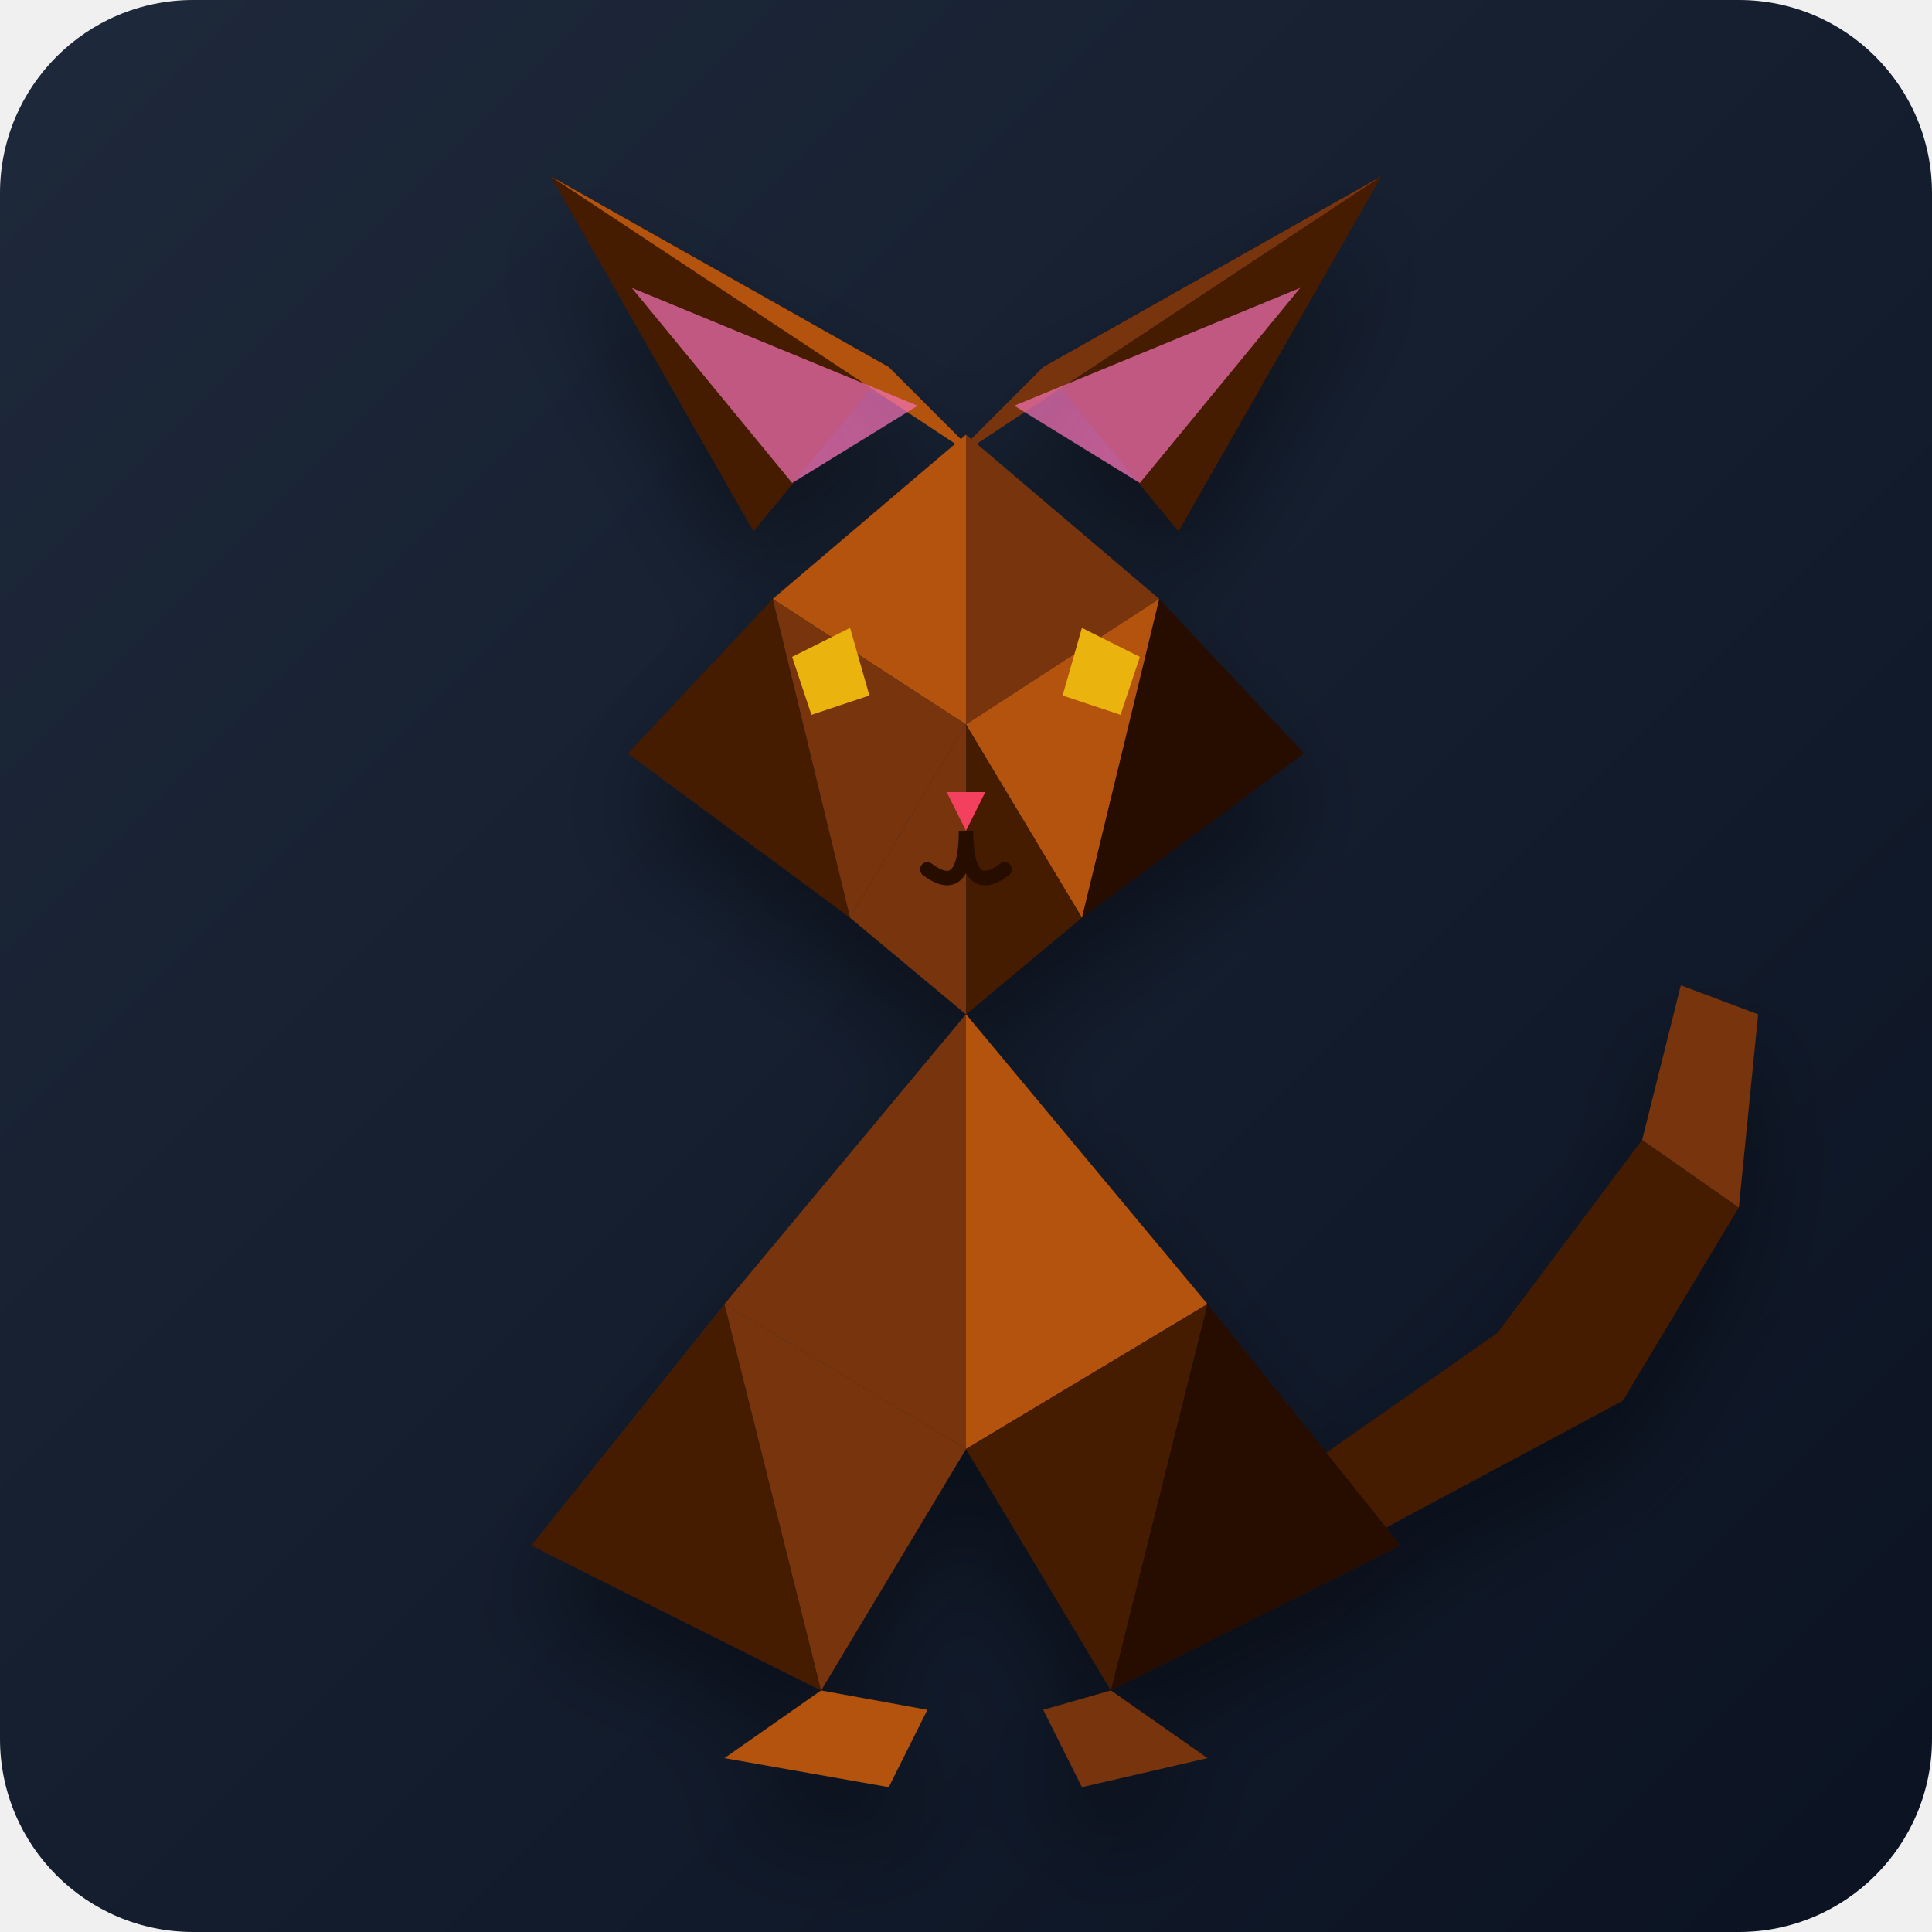
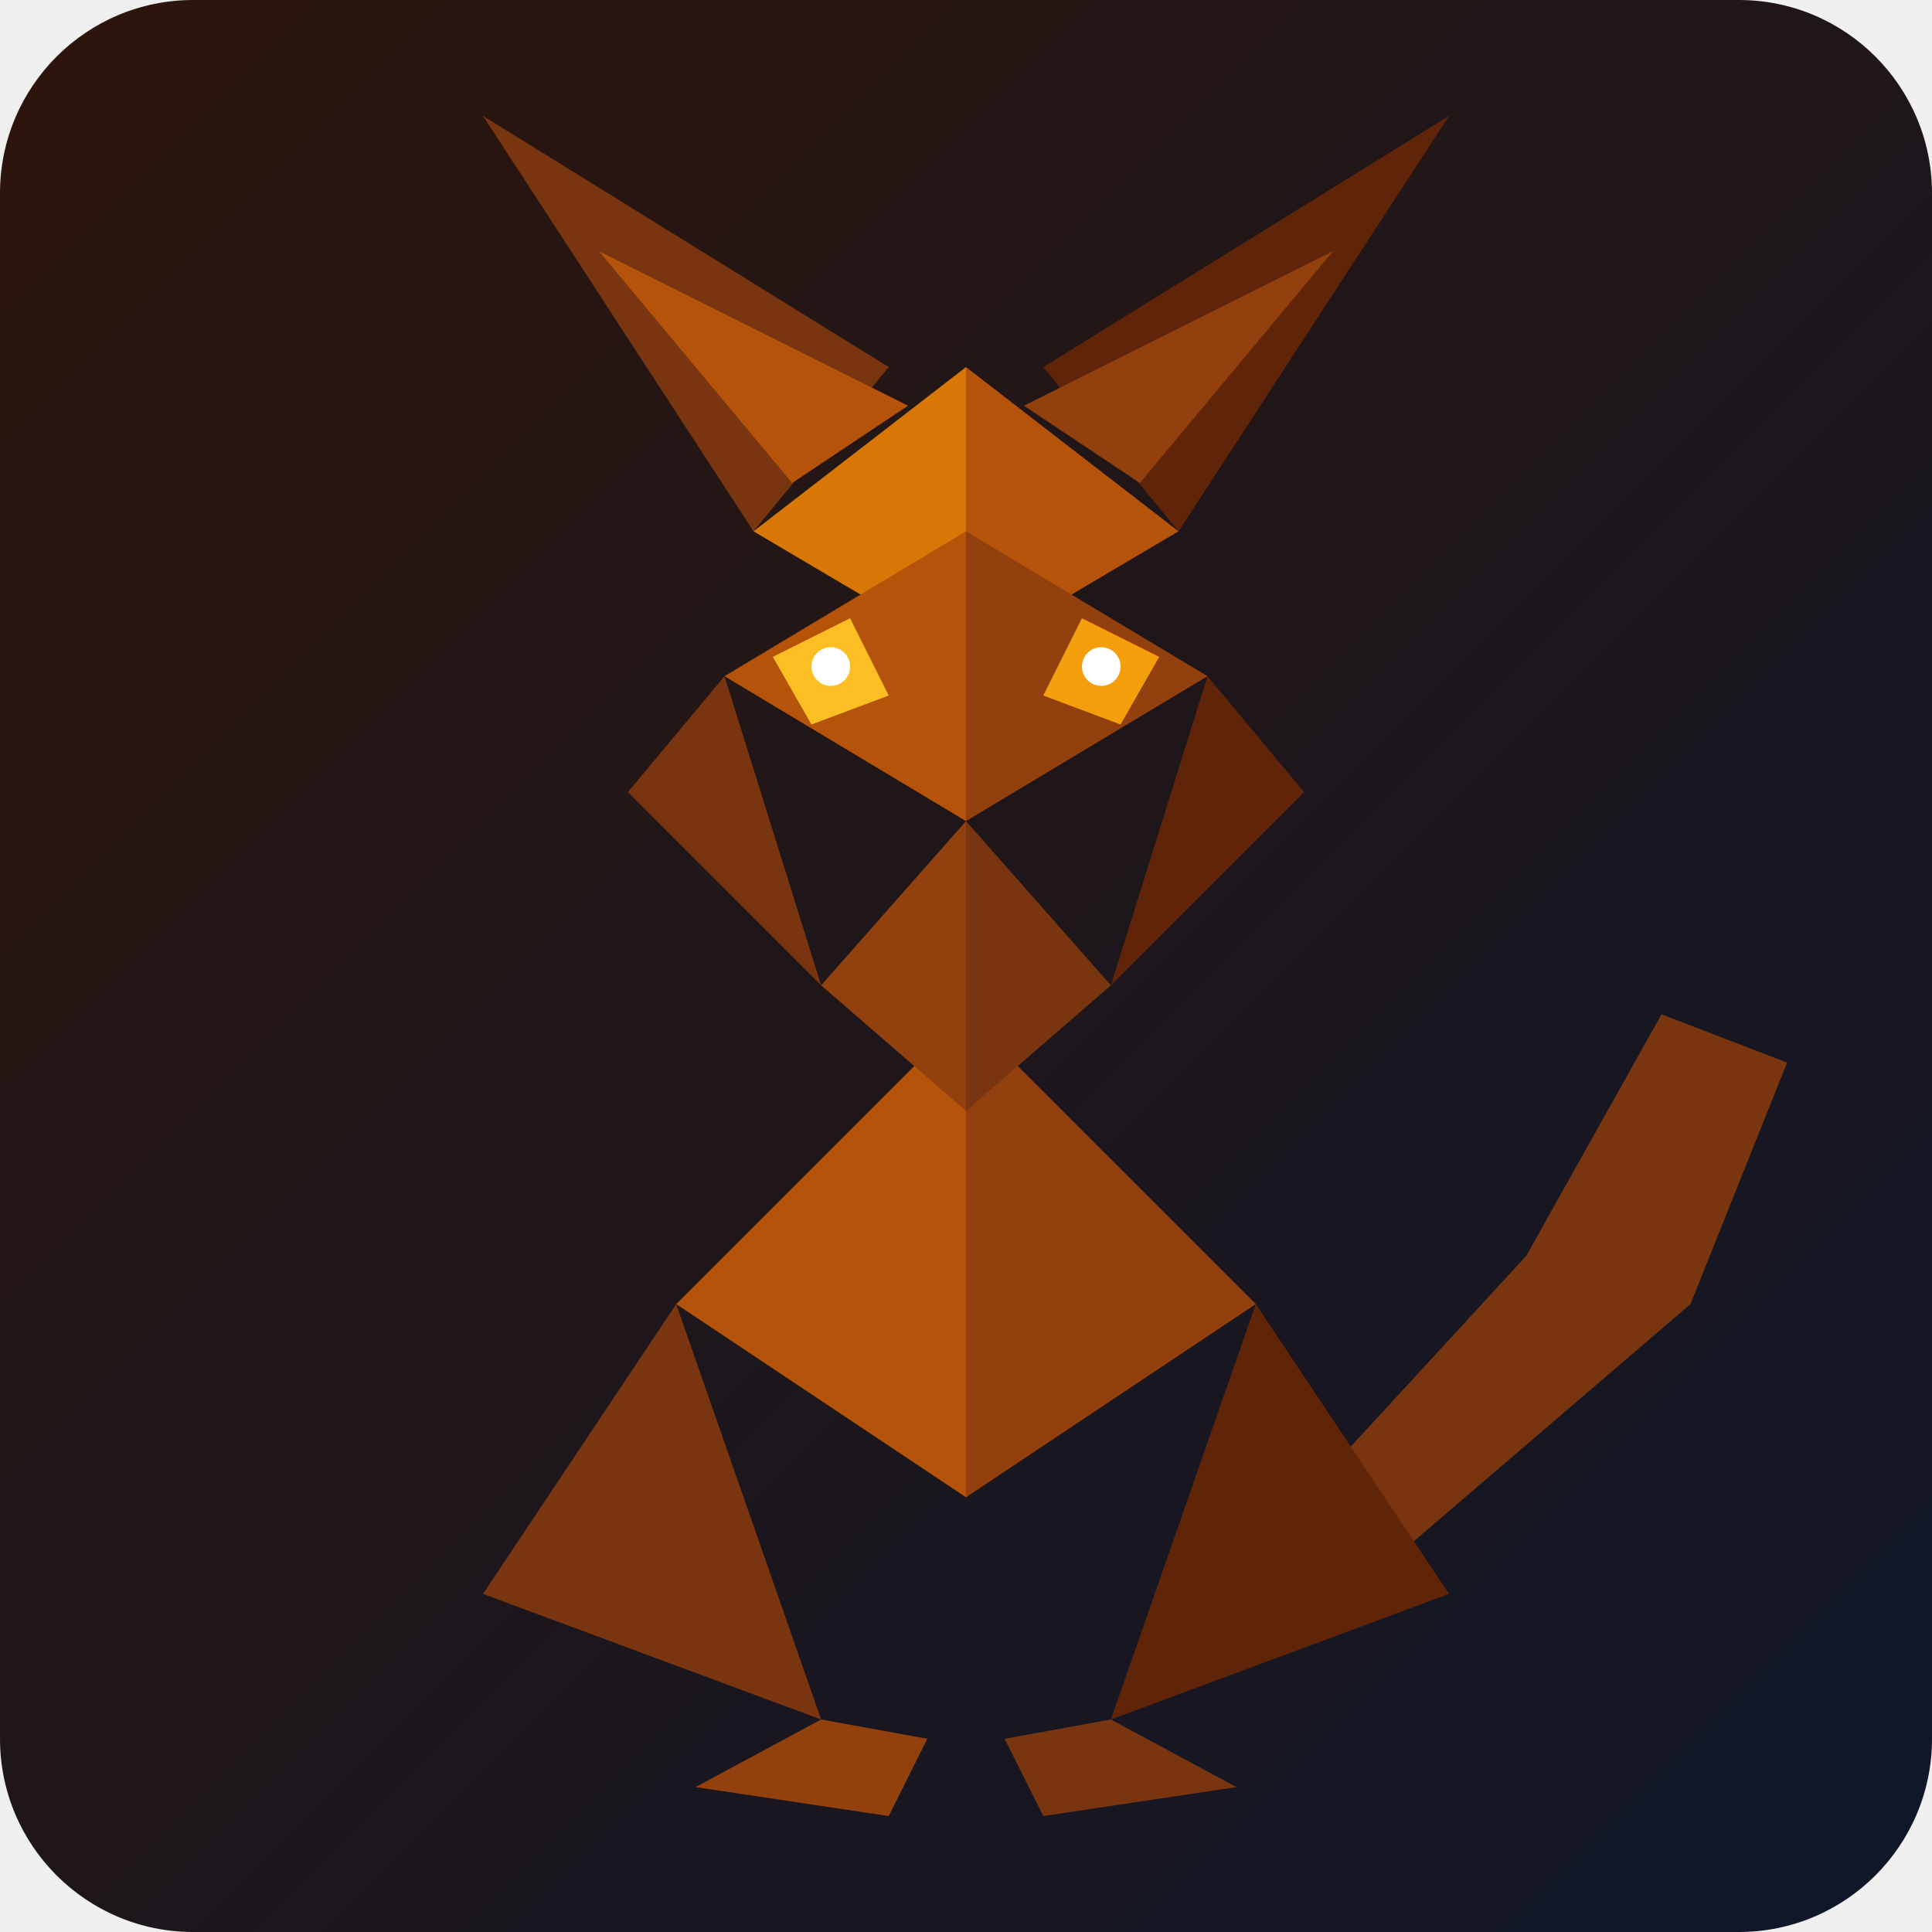
<svg xmlns="http://www.w3.org/2000/svg" viewBox="0 0 200 200" width="100%" height="100%">
  <defs>
-     <linearGradient id="grad-catbg-19_suphalak" x1="0%" y1="0%" x2="100%" y2="100%">
-       <stop offset="0%" stop-color="#1e293b" />
-       <stop offset="100%" stop-color="#0b1322" />
+     <linearGradient id="bg_sup" x1="0" y1="0" x2="1" y2="1">
+       <stop offset="0%" stop-color="#2d150b" />
+       <stop offset="100%" stop-color="#0f172a" />
    </linearGradient>
-     <filter id="glow-cat-19_suphalak" x="-20%" y="-20%" width="140%" height="140%">
-       <feDropShadow dx="0" dy="6" stdDeviation="5" flood-color="rgba(0,0,0,0.4)" />
-     </filter>
  </defs>
-   <rect width="200" height="200" rx="20" fill="url(#grad-catbg-19_suphalak)" />
-   <g filter="url(#glow-cat-19_suphalak)">
-     <polygon points="140,160 168,145 180,125 170,118 155,138 135,152" fill="#451a03" />
-     <polygon points="170,118 180,125 182,105 174,102" fill="#78350f" />
-     <polygon points="100,105 75,135 100,150" fill="#78350f" />
-     <polygon points="100,105 125,135 100,150" fill="#b45309" />
-     <polygon points="75,135 55,160 85,175" fill="#451a03" />
-     <polygon points="75,135 100,150 85,175" fill="#78350f" />
-     <polygon points="125,135 145,160 115,175" fill="#270e02" />
-     <polygon points="125,135 100,150 115,175" fill="#451a03" />
-     <polygon points="85,175 75,182 92,185 96,177" fill="#b45309" />
-     <polygon points="115,175 108,177 112,185 125,182" fill="#78350f" />
-     <polygon points="78,55 57,18.25 92,38" fill="#451a03" />
-     <polygon points="92,38 57,18.25 102,48" fill="#b45309" />
-     <polygon points="82,50 65.4,29.8 95,42" fill="#f472b6" opacity="0.7" />
-     <polygon points="122,55 143,18.25 108,38" fill="#451a03" />
-     <polygon points="108,38 143,18.25 98,48" fill="#78350f" />
-     <polygon points="118,50 134.6,29.8 105,42" fill="#f472b6" opacity="0.7" />
-     <polygon points="100,45 80,62 100,75" fill="#b45309" />
-     <polygon points="100,45 120,62 100,75" fill="#78350f" />
-     <polygon points="80,62 65,78 88,95" fill="#451a03" />
-     <polygon points="80,62 100,75 88,95" fill="#78350f" />
-     <polygon points="120,62 135,78 112,95" fill="#270e02" />
-     <polygon points="120,62 100,75 112,95" fill="#b45309" />
-     <polygon points="88,95 100,75 100,105" fill="#78350f" />
-     <polygon points="112,95 100,75 100,105" fill="#451a03" />
-     <polygon points="82,68 88,65 90,72 84,74" fill="#eab308" />
-     <polygon points="118,68 112,65 110,72 116,74" fill="#eab308" />
-     <polygon points="98,82 102,82 100,86" fill="#f43f5e" />
-     <path d="M 96 90 Q 100 93 100 86 Q 100 93 104 90" stroke="#270e02" stroke-width="1.5" fill="none" stroke-linecap="round" />
-   </g>
+   <rect width="200" height="200" rx="20" fill="url(#bg_sup)" />
+   <polygon points="140,165 175,135 185,110 172,105 158,130 135,155" fill="#78350f" />
+   <polygon points="100,105 70,135 100,155" fill="#b45309" />
+   <polygon points="100,105 130,135 100,155" fill="#92400e" />
+   <polygon points="70,135 50,165 85,178" fill="#78350f" />
+   <polygon points="130,135 150,165 115,178" fill="#602509" />
+   <polygon points="85,178 72,185 92,188 96,180" fill="#92400e" />
+   <polygon points="115,178 104,180 108,188 128,185" fill="#78350f" />
+   <polygon points="78,55 50,12 92,38" fill="#78350f" />
+   <polygon points="122,55 150,12 108,38" fill="#602509" />
+   <polygon points="82,50 62,26 94,42" fill="#b45309" />
+   <polygon points="118,50 138,26 106,42" fill="#92400e" />
+   <polygon points="100,38 78,55 100,68" fill="#d97706" />
+   <polygon points="100,38 122,55 100,68" fill="#b45309" />
+   <polygon points="100,55 75,70 100,85" fill="#b45309" />
+   <polygon points="100,55 125,70 100,85" fill="#92400e" />
+   <polygon points="75,70 65,82 85,102" fill="#78350f" />
+   <polygon points="125,70 135,82 115,102" fill="#602509" />
+   <polygon points="85,102 100,85 100,115" fill="#92400e" />
+   <polygon points="115,102 100,85 100,115" fill="#78350f" />
+   <polygon points="80,68 88,64 92,72 84,75" fill="#fbbf24" />
+   <polygon points="120,68 112,64 108,72 116,75" fill="#f59e0b" />
+   <circle cx="86" cy="69" r="2" fill="#fff" />
+   <circle cx="114" cy="69" r="2" fill="#fff" />
</svg>
